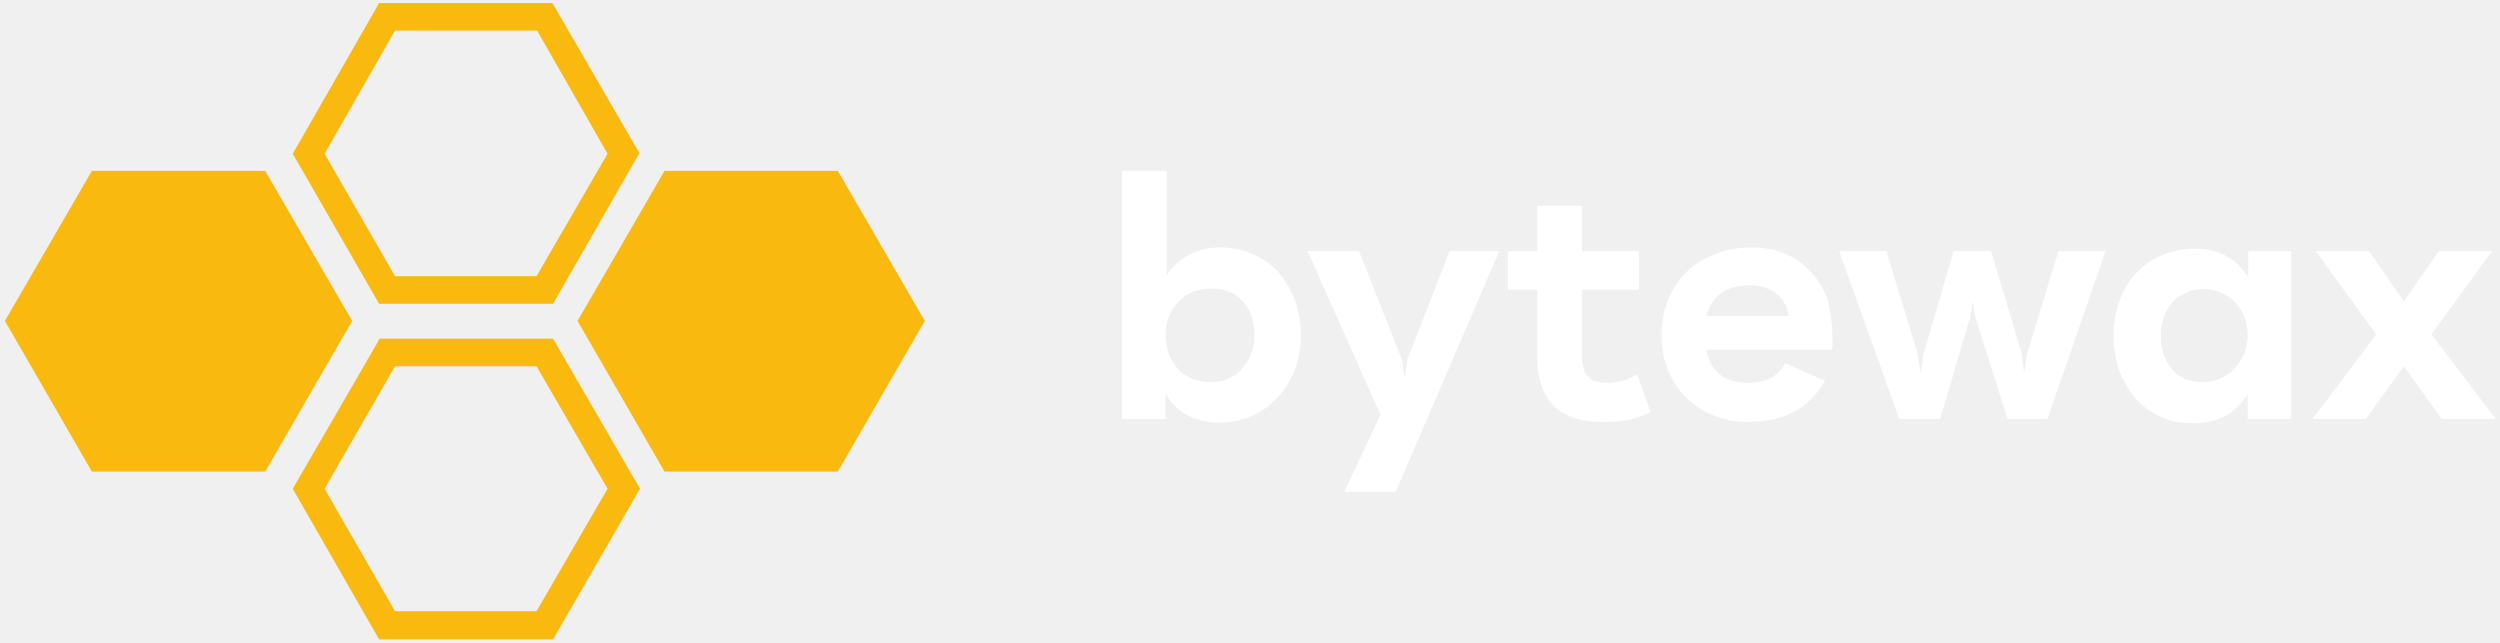
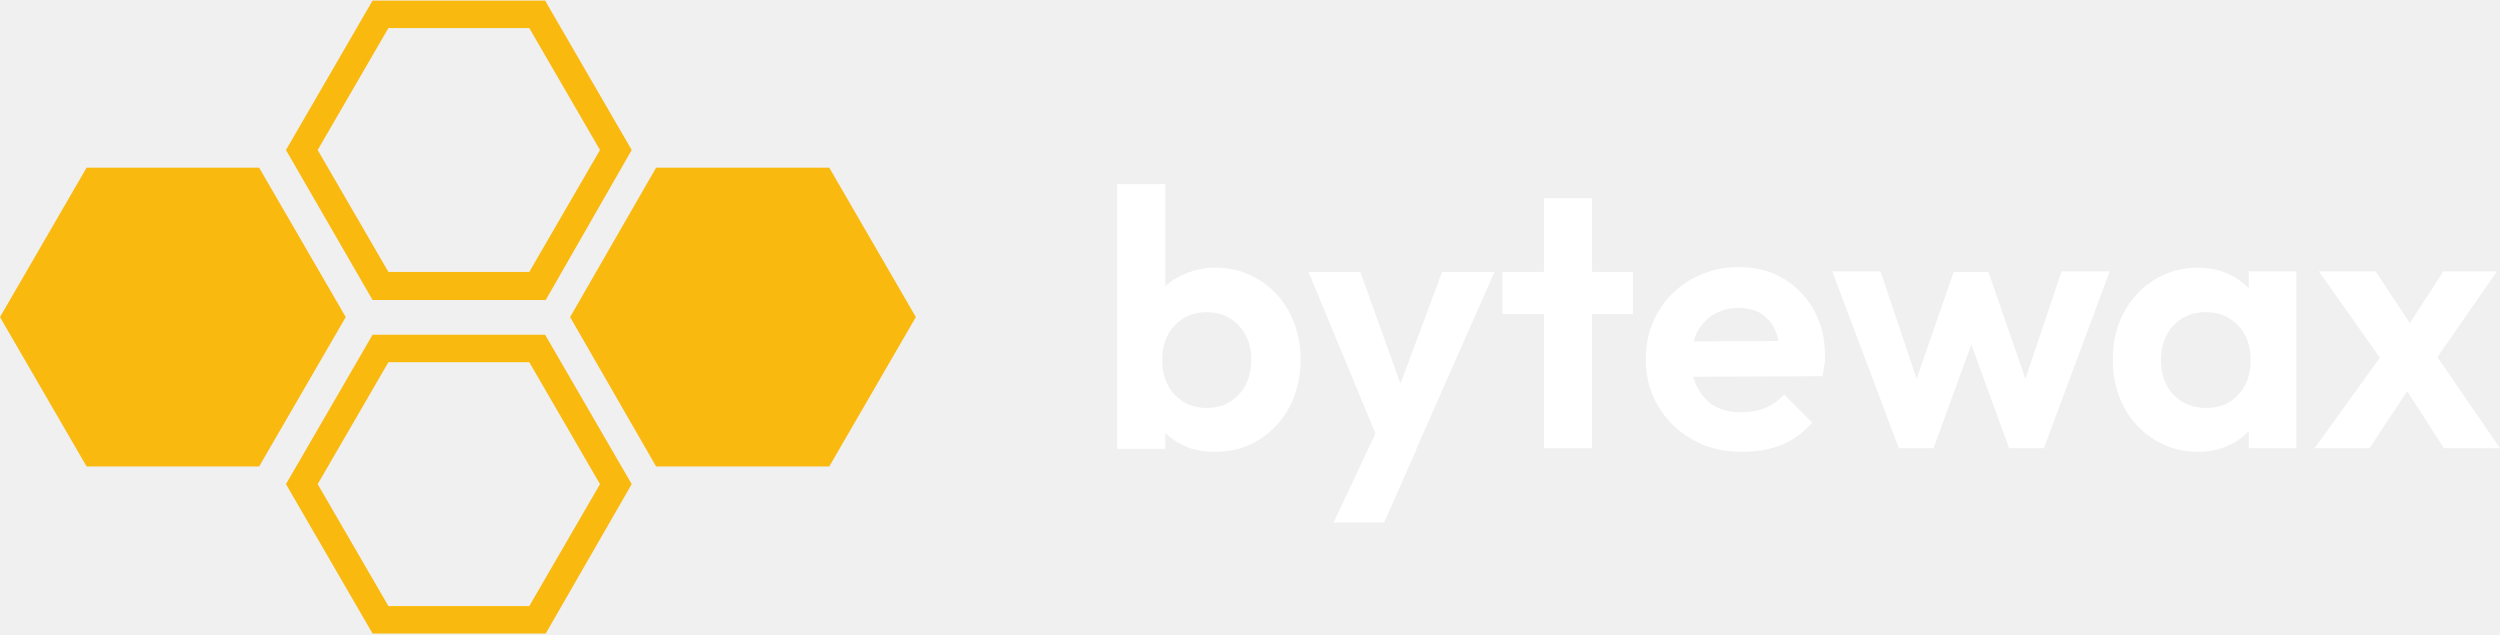
- <svg xmlns="http://www.w3.org/2000/svg" version="1.1" id="Warstwa_1" x="0px" y="0px" viewBox="0 0 408.2 104.9" style="enable-background:new 0 0 408.2 104.9;" xml:space="preserve">
+ <svg xmlns="http://www.w3.org/2000/svg" version="1.1" id="Warstwa_1" x="0px" y="0px" viewBox="0 0 410 104" style="enable-background:new 0 0 410 104;" xml:space="preserve">
  <style type="text/css">
- 	.st0{fill:#FFFFFF;}
- 	.st1{fill:#FAB90F;}
+ 	.st0{fill:#FAB90F;}
+ 	.st1{fill:#FFFFFF;}
</style>
  <g>
    <g>
-       <path class="st0" d="M199.3,40.4c1.9,0,3.7,0.4,5.3,1.1c1.6,0.7,3,1.7,4.1,2.9c1.1,1.3,2,2.8,2.7,4.5c0.6,1.7,1,3.6,1,5.7    c0,2.1-0.3,4-1,5.8c-0.7,1.8-1.6,3.3-2.8,4.5c-1.2,1.3-2.6,2.3-4.2,3c-1.6,0.7-3.4,1.1-5.3,1.1c-2,0-3.7-0.4-5.2-1.2    c-1.5-0.8-2.7-2-3.6-3.5v4.1h-7.1V27.9h7.3V45c0.9-1.5,2.2-2.6,3.6-3.4C195.7,40.8,197.4,40.4,199.3,40.4z M197.7,62.4    c1.1,0,2-0.2,2.9-0.6c0.9-0.4,1.6-0.9,2.2-1.6c0.6-0.7,1.1-1.5,1.5-2.5c0.4-0.9,0.5-2,0.5-3.1c0-2.2-0.6-4-1.9-5.4    c-1.3-1.4-3-2.1-5.1-2.1c-1.1,0-2,0.2-2.9,0.5c-0.9,0.4-1.7,0.9-2.4,1.6c-0.7,0.7-1.2,1.5-1.6,2.4c-0.4,0.9-0.6,1.9-0.6,3    c0,1.1,0.2,2.1,0.5,3.1c0.4,0.9,0.9,1.8,1.5,2.5c0.6,0.7,1.4,1.2,2.3,1.6C195.6,62.2,196.6,62.4,197.7,62.4z" />
-       <path class="st0" d="M225.4,67.7L213.5,41h8.4l7,17.7l0.4,2.9l0.5-2.9l6.9-17.7h8.1l-16.9,39.3h-8.4L225.4,67.7z" />
-       <path class="st0" d="M269.5,67.3c-0.6,0.3-1.3,0.6-2.1,0.8c-0.7,0.3-1.5,0.5-2.5,0.6c-0.9,0.2-2,0.2-3.3,0.2    c-7.1,0-10.6-3.6-10.6-10.7V47.3h-4.8V41h4.8v-7.4h7.3V41h9.3v6.3h-9.3v10.6c0,1.7,0.3,3,1,3.6c0.6,0.7,1.7,1,3.3,1    c0.7,0,1.3-0.1,1.9-0.2c0.6-0.2,1.1-0.3,1.5-0.5c0.5-0.2,0.9-0.4,1.3-0.7L269.5,67.3z" />
-       <path class="st0" d="M299.2,54.9c0,0.3,0,0.6,0,0.8c0,0.3,0,0.5,0,0.7c0,0.3,0,0.5-0.1,0.7h-20.5c0.7,3.6,2.9,5.4,6.9,5.4    c2.9,0,4.9-1.1,6-3.2l6.5,2.9c-1.4,2.3-3.1,4-5.2,5.1c-2.1,1.1-4.6,1.6-7.4,1.6c-2.1,0-4-0.4-5.7-1.1c-1.7-0.7-3.2-1.7-4.5-3    c-1.3-1.3-2.2-2.8-2.9-4.5c-0.7-1.7-1-3.6-1-5.7c0-2.1,0.4-4,1.1-5.7c0.7-1.7,1.7-3.2,3-4.5c1.3-1.3,2.8-2.2,4.6-2.9    s3.7-1.1,5.9-1.1c2,0,3.9,0.3,5.5,1c1.7,0.7,3.1,1.7,4.2,2.9c1.2,1.3,2.1,2.8,2.8,4.5C298.8,50.8,299.2,52.7,299.2,54.9z     M292,51.6c-0.1-1.5-0.8-2.7-1.9-3.6c-1.1-0.9-2.6-1.4-4.5-1.4c-3.8,0-6.1,1.7-7,5H292z" />
-       <path class="st0" d="M343.8,41l-9.5,27.4h-6.5l-5.3-16.7l-0.4-2.5l-0.4,2.5l-4.9,16.7h-6.7L300.3,41h7.7l5.1,16.7l0.5,3.2l0.5-3.2    l4.9-16.7h6.1l5,16.7l0.4,3.2l0.5-3.2l5.1-16.7H343.8z" />
-       <path class="st0" d="M374.1,41v27.4H367v-4c-0.9,1.5-2.2,2.7-3.6,3.5c-1.5,0.8-3.2,1.2-5.2,1.2c-1.9,0-3.7-0.3-5.3-1    c-1.6-0.7-3-1.7-4.1-2.9c-1.1-1.3-2-2.8-2.7-4.5c-0.6-1.8-1-3.7-1-5.8c0-2.1,0.3-4,1-5.8c0.6-1.8,1.5-3.3,2.7-4.5    c1.2-1.3,2.5-2.2,4.2-2.9c1.6-0.7,3.4-1.1,5.4-1.1c2,0,3.7,0.4,5.1,1.2c1.5,0.8,2.6,2,3.6,3.5V41H374.1z M359.6,62.4    c1.1,0,2-0.2,2.9-0.6c0.9-0.4,1.7-0.9,2.3-1.6c0.7-0.7,1.2-1.5,1.6-2.4s0.6-1.9,0.6-3c0-1.1-0.2-2.1-0.5-3    c-0.4-0.9-0.9-1.7-1.5-2.4c-0.7-0.7-1.4-1.2-2.3-1.6c-0.9-0.4-1.9-0.6-2.9-0.6s-2,0.2-2.9,0.6c-0.9,0.4-1.6,0.9-2.2,1.6    c-0.6,0.7-1.1,1.5-1.4,2.4c-0.3,0.9-0.5,1.9-0.5,3c0,2.2,0.6,4,1.9,5.5C355.8,61.7,357.5,62.4,359.6,62.4z" />
-       <path class="st0" d="M398.7,68.4l-6.2-8.6l-6.2,8.6h-8.7L388,54.6L378.1,41h8.7l5.7,8.2l5.7-8.2h8.7l-9.9,13.6l10.5,13.8H398.7z" />
+       <path class="st0" d="M89.5,49.2H61.1L46.9,24.6L61.1,0.1h28.3l14.2,24.5L89.5,49.2z M63.7,44.6h23.1l11.6-20l-11.6-20H63.7    l-11.6,20L63.7,44.6z" />
+       <path class="st0" d="M89.5,103.9H61.1L46.9,79.4l14.2-24.5h28.3l14.2,24.5L89.5,103.9z M63.7,99.4h23.1l11.6-20l-11.6-20H63.7    l-11.6,20L63.7,99.4z" />
+       <polygon class="st0" points="136,27.5 107.6,27.5 93.5,52 107.6,76.5 136,76.5 150.2,52   " />
+       <polygon class="st0" points="42.5,27.5 14.2,27.5 0,52 14.2,76.5 42.5,76.5 56.7,52   " />
    </g>
    <g>
-       <path class="st1" d="M90.3,49.6H61.9L47.8,25.1L61.9,0.5h28.3l14.2,24.5L90.3,49.6z M64.5,45.1h23.1l11.6-20L87.7,5H64.5L53,25.1    L64.5,45.1z" />
-       <path class="st1" d="M90.3,104.4H61.9L47.8,79.8l14.2-24.5h28.3l14.2,24.5L90.3,104.4z M64.5,99.8h23.1l11.6-20l-11.6-20H64.5    L53,79.8L64.5,99.8z" />
-       <polygon class="st1" points="136.8,27.9 108.5,27.9 94.3,52.4 108.5,77 136.8,77 151,52.4   " />
-       <polygon class="st1" points="43.3,27.9 15,27.9 0.8,52.4 15,77 43.3,77 57.5,52.4   " />
+       <path class="st1" d="M183.2,73.5V30.2h7.9v21.5l-1.3,7l1.3,7.1v7.8h-7.9V73.5z M199.2,74.1c-2.1,0-4-0.4-5.6-1.3    c-1.7-0.9-3-2.1-4-3.6s-1.5-3.2-1.6-5.1V53.8c0.1-1.9,0.6-3.6,1.6-5.1s2.4-2.7,4.1-3.5c1.7-0.8,3.5-1.3,5.6-1.3    c2.7,0,5.1,0.7,7.2,2c2.1,1.3,3.8,3.1,5,5.4c1.2,2.3,1.8,4.9,1.8,7.7s-0.6,5.4-1.8,7.7s-2.9,4.1-5,5.4    C204.3,73.5,201.9,74.1,199.2,74.1z M197.9,66.9c1.4,0,2.7-0.3,3.8-1s2-1.6,2.6-2.8s0.9-2.5,0.9-4.1c0-1.5-0.3-2.9-0.9-4    c-0.6-1.2-1.5-2.1-2.6-2.8s-2.4-1-3.8-1c-1.4,0-2.7,0.3-3.8,1s-2,1.6-2.6,2.8s-0.9,2.5-0.9,4c0,1.6,0.3,2.9,0.9,4.1    c0.6,1.2,1.5,2.1,2.6,2.8S196.5,66.9,197.9,66.9z" />
+       <path class="st1" d="M226.7,73.8l-12.1-29.2h8.5l8,22.3h-2.9l8.3-22.3h8.6l-12.9,29.2H226.7z M218.7,85.7l8.8-18.7l4.8,6.7    l-5.3,12H218.7z" />
+       <path class="st1" d="M246.4,51.5v-6.9h21.4v6.9H246.4z M253.2,73.5v-41h7.9v41H253.2z" />
+       <path class="st1" d="M285.7,74.1c-3,0-5.7-0.6-8.1-2c-2.4-1.3-4.2-3.1-5.6-5.4s-2.1-4.9-2.1-7.8c0-2.9,0.7-5.4,2-7.7    s3.2-4.1,5.5-5.4c2.3-1.3,4.9-2,7.7-2c2.8,0,5.3,0.6,7.4,1.9c2.1,1.3,3.8,3,5,5.2s1.8,4.6,1.8,7.4c0,0.5,0,1.1-0.1,1.6    s-0.2,1.2-0.3,1.8l-24.4,0.1V56l20.7-0.1l-3.2,2.5c-0.1-1.7-0.4-3.2-0.9-4.3c-0.5-1.2-1.3-2-2.3-2.7c-1-0.6-2.3-0.9-3.7-0.9    c-1.6,0-2.9,0.4-4.1,1.1c-1.2,0.7-2,1.7-2.7,2.9c-0.6,1.3-0.9,2.8-0.9,4.5c0,1.8,0.3,3.3,1,4.6c0.7,1.3,1.6,2.3,2.8,3    c1.2,0.7,2.7,1,4.3,1c1.5,0,2.8-0.2,4-0.7s2.2-1.2,3.1-2.2l4.6,4.6c-1.4,1.6-3.1,2.9-5.1,3.7C290.3,73.7,288.1,74.1,285.7,74.1z" />
+       <path class="st1" d="M311.4,73.5l-10.9-29h7.9l7.1,21.1l-2.4,0.1l7.3-21.1h5.7l7.3,21.1l-2.4-0.1l7.1-21.1h7.9l-10.8,29h-5.7    l-7.3-20h2.2l-7.3,20H311.4z" />
+       <path class="st1" d="M360.4,74.1c-2.6,0-5-0.7-7.1-2s-3.8-3.1-5-5.4s-1.8-4.8-1.8-7.7s0.6-5.5,1.8-7.7c1.2-2.3,2.9-4.1,5-5.4    c2.1-1.3,4.5-2,7.1-2c2.1,0,3.9,0.4,5.6,1.3c1.6,0.8,2.9,2,3.9,3.5s1.5,3.2,1.6,5.1v10.4c-0.1,1.9-0.6,3.6-1.6,5.1    s-2.3,2.7-3.9,3.5C364.3,73.7,362.5,74.1,360.4,74.1z M361.8,66.9c2.2,0,4-0.7,5.3-2.2c1.4-1.5,2-3.3,2-5.7c0-1.5-0.3-2.9-0.9-4    c-0.6-1.2-1.5-2.1-2.6-2.8s-2.4-1-3.9-1c-1.4,0-2.7,0.3-3.8,1c-1.1,0.7-2,1.6-2.6,2.8s-0.9,2.5-0.9,4c0,1.6,0.3,2.9,0.9,4.1    c0.6,1.2,1.5,2.1,2.6,2.8C359.1,66.6,360.4,66.9,361.8,66.9z M368.8,73.5v-7.8l1.3-7.1l-1.3-7v-7.1h7.8v29H368.8z" />
+       <path class="st1" d="M379.6,73.5L391.5,57l4.5,5.3l-7.4,11.2H379.6z M400.8,73.5l-7.6-11.8l-1.6-1.2l-11.3-16h9.3l7,10.6l1.5,1.1    L410,73.5H400.8z M398.4,60.5l-4.6-5.3l6.9-10.7h8.8L398.4,60.5z" />
    </g>
  </g>
</svg>
